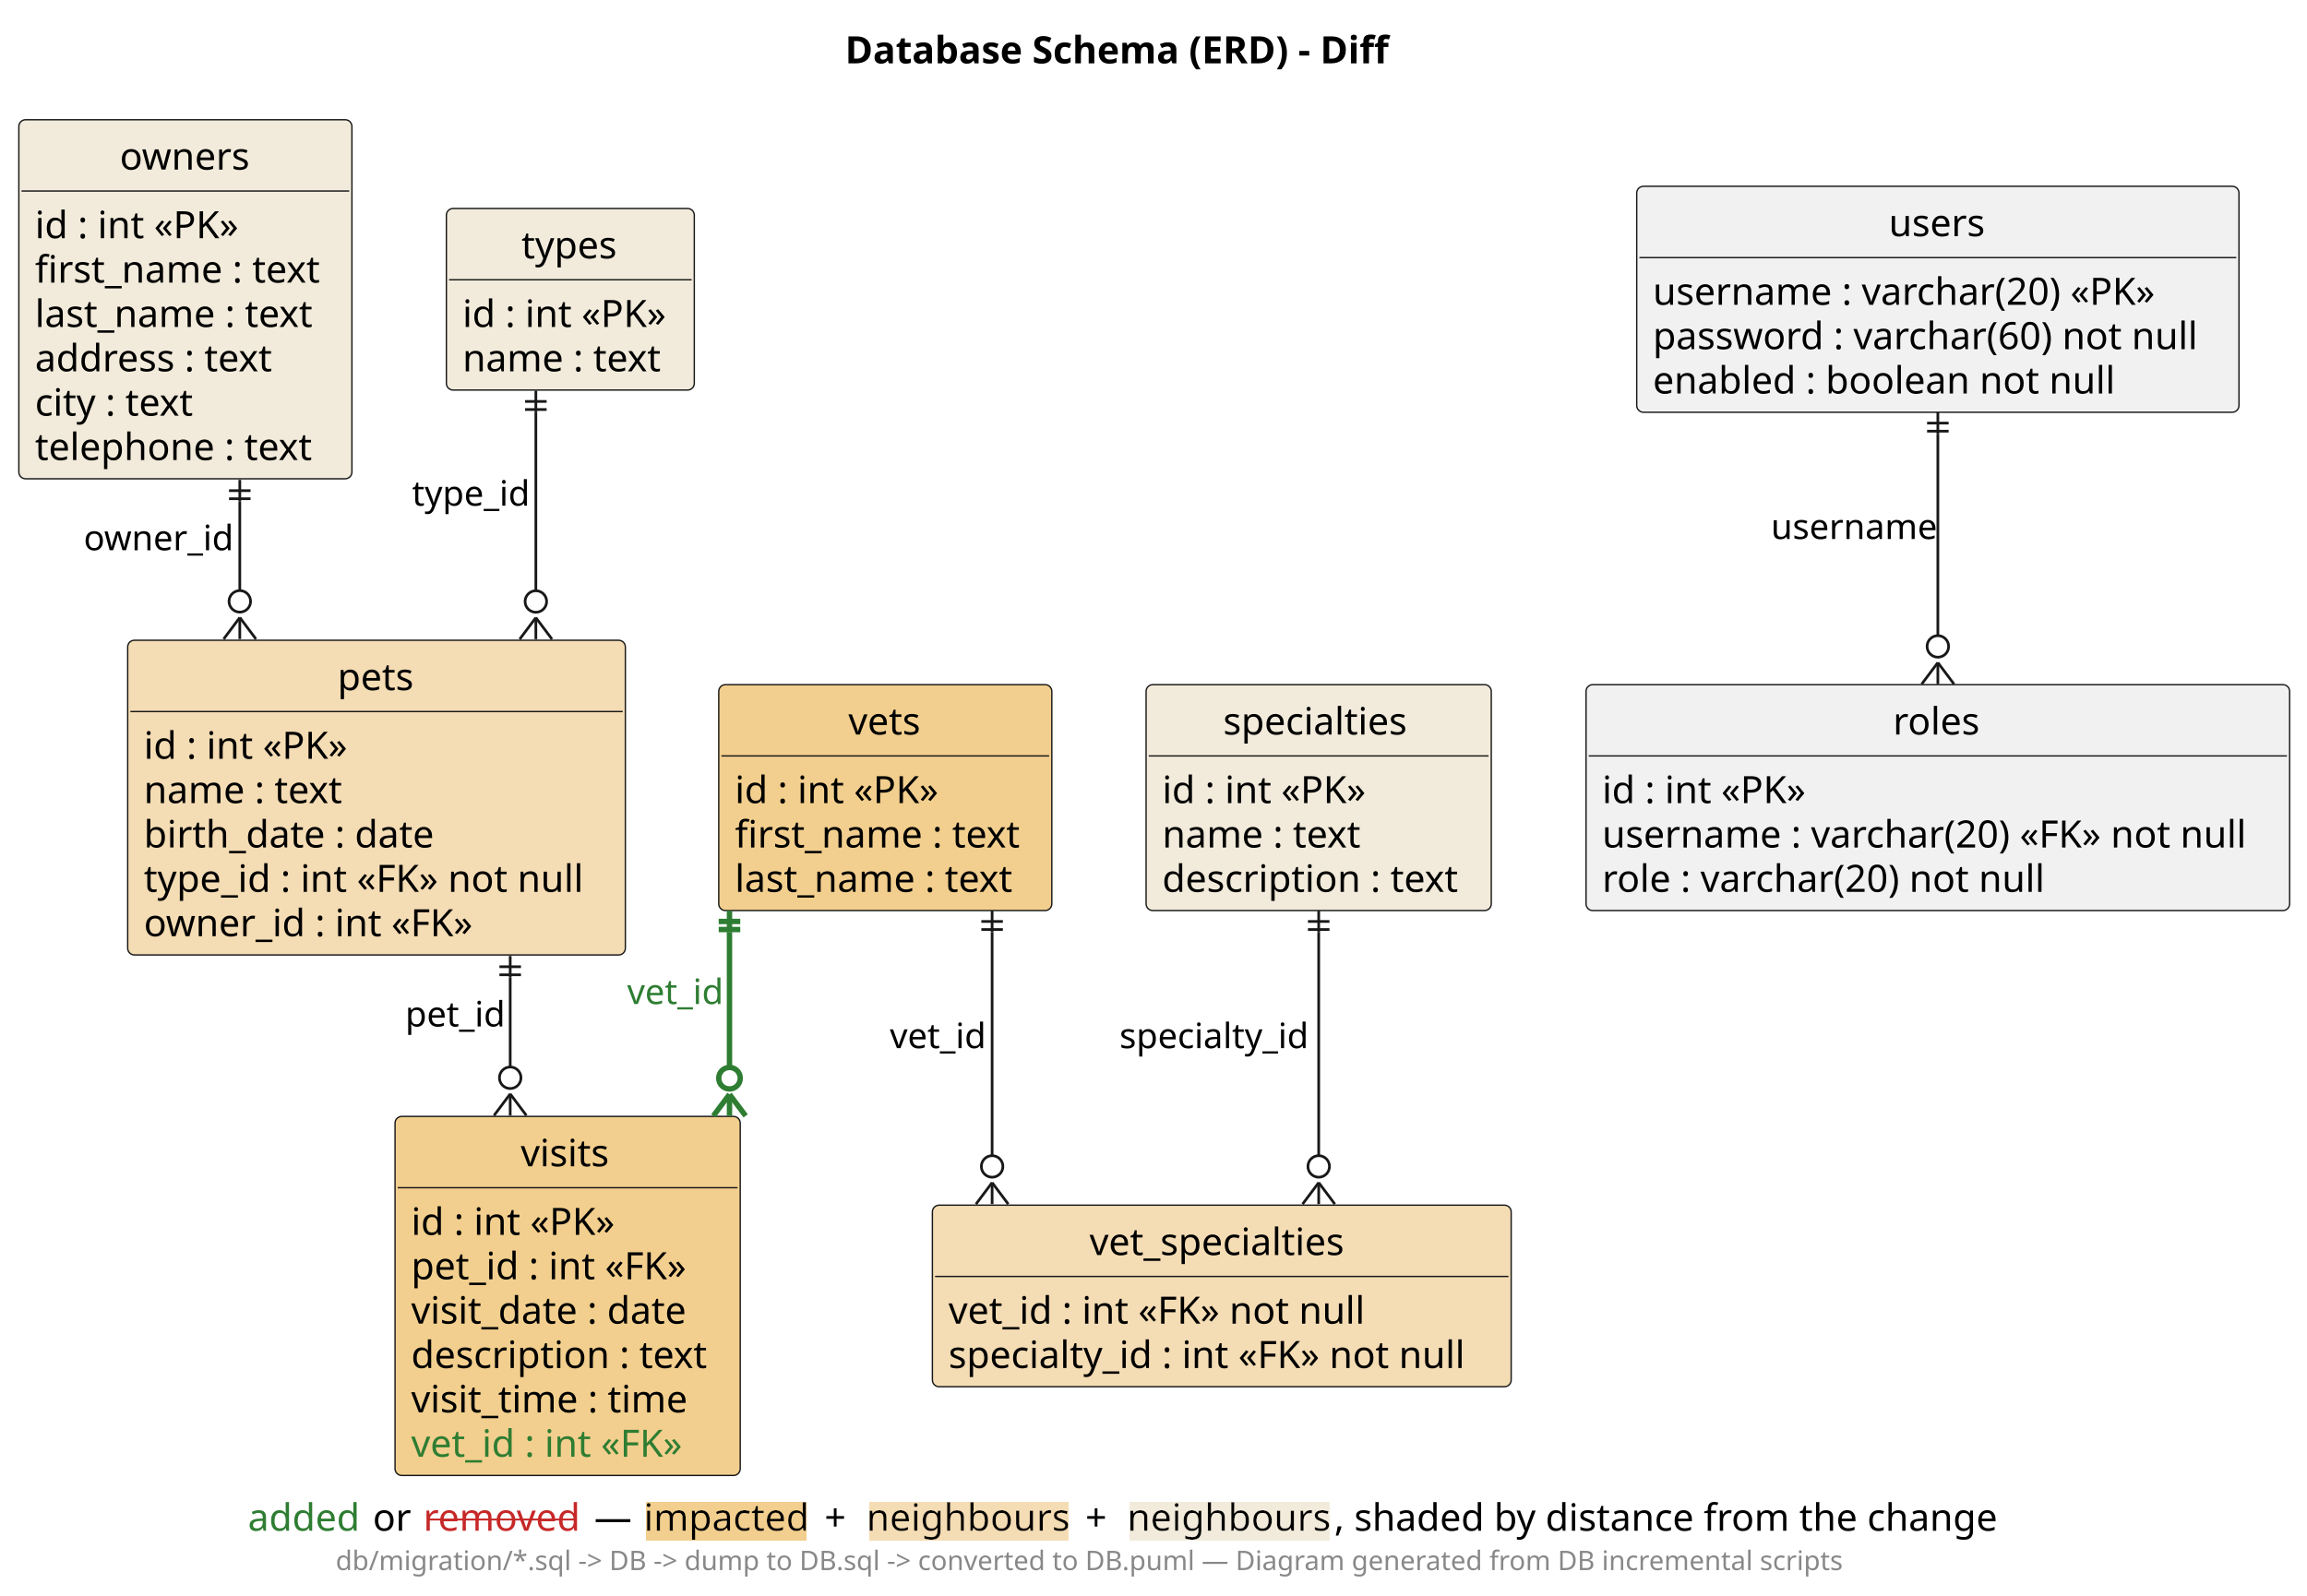
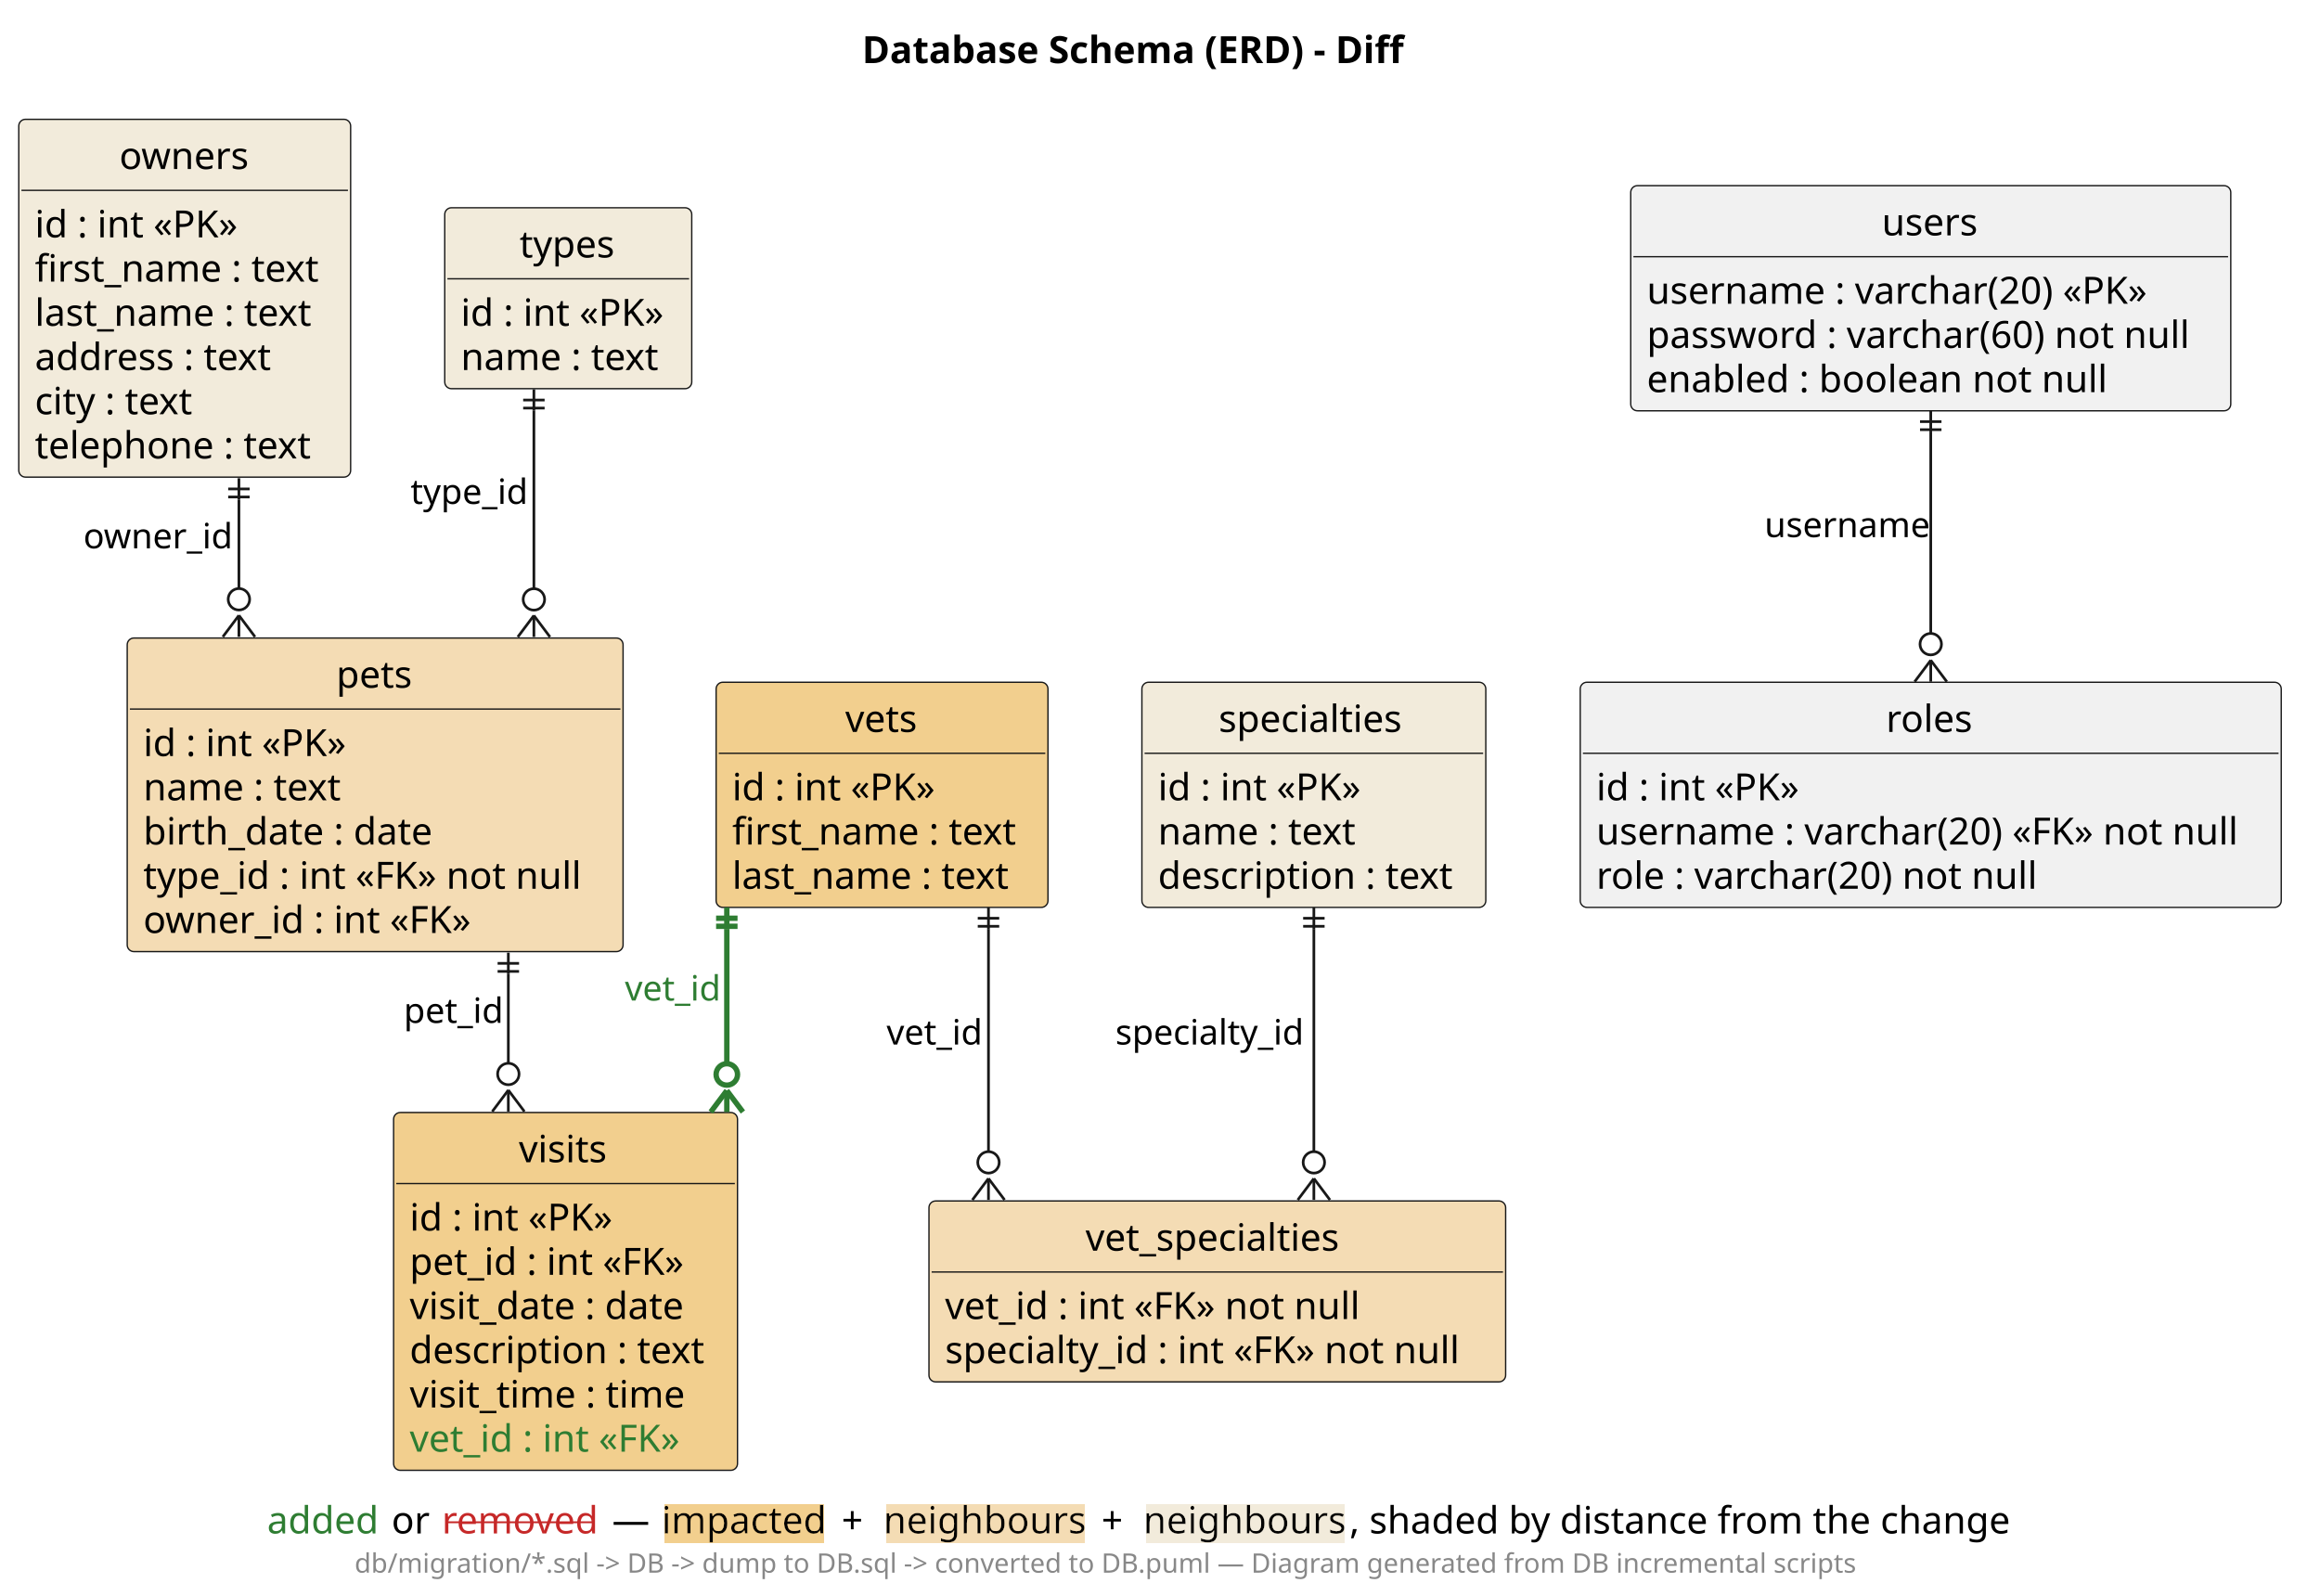
- <svg xmlns="http://www.w3.org/2000/svg" contentStyleType="text/css" data-diagram-type="CLASS" height="593px" preserveAspectRatio="none" style="width:857px;height:593px;background:#FFFFFF;" version="1.1" viewBox="0 0 857 593" width="857px" zoomAndPan="magnify">
+ <svg xmlns="http://www.w3.org/2000/svg" version="1.1" data-diagram-type="CLASS" style="width:865px;height:595px;background:#FFFFFF;" width="865px" height="595px" viewBox="0 0 865 595" zoomAndPan="magnify" preserveAspectRatio="none" contentStyleType="text/css">
  <defs>
-     <filter height="1" id="b1urhru52telnl0" width="1" x="0" y="0">
+     <filter id="bql3qpn4v9o610" x="0" y="0" width="1" height="1">
      <feFlood flood-color="#F2CF8E" result="flood" />
      <feComposite in="SourceGraphic" in2="flood" operator="over" />
    </filter>
-     <filter height="1" id="b1urhru52telnl1" width="1" x="0" y="0">
+     <filter id="bql3qpn4v9o611" x="0" y="0" width="1" height="1">
      <feFlood flood-color="#F4DCB4" result="flood" />
      <feComposite in="SourceGraphic" in2="flood" operator="over" />
    </filter>
-     <filter height="1" id="b1urhru52telnl2" width="1" x="0" y="0">
+     <filter id="bql3qpn4v9o612" x="0" y="0" width="1" height="1">
      <feFlood flood-color="#F2EBDB" result="flood" />
      <feComposite in="SourceGraphic" in2="flood" operator="over" />
    </filter>
  </defs>
-   <g>
+   <g font-family="sans-serif" lengthAdjust="spacing">
    <g class="title" data-source-line="3">
-       <text fill="#000000" font-family="sans-serif" font-size="14" font-weight="bold" lengthAdjust="spacing" textLength="215.722" x="313.913" y="23.535">Database Schema (ERD) - Diff</text>
+       <text x="321.413" y="23.535" fill="#000" font-size="14" textLength="215.722" font-weight="700">Database Schema (ERD) - Diff</text>
    </g>
-     <g class="entity" data-qualified-name="owners" data-source-line="8" id="ent0002">
-       <rect fill="#F2EBDB" height="133.418" rx="2.5" ry="2.5" style="stroke:#181818;stroke-width:0.5;" width="123.733" x="7" y="44.488" />
-       <text fill="#000000" font-family="sans-serif" font-size="14" lengthAdjust="spacing" textLength="48.74" x="44.497" y="63.023">owners</text>
-       <line style="stroke:#181818;stroke-width:0.5;" x1="8" x2="129.733" y1="70.977" y2="70.977" />
-       <text fill="#000000" font-family="sans-serif" font-size="14" lengthAdjust="spacing" textLength="80.097" x="13" y="88.512">id : int «PK»</text>
-       <text fill="#000000" font-family="sans-serif" font-size="14" lengthAdjust="spacing" textLength="111.733" x="13" y="105">first_name : text</text>
-       <text fill="#000000" font-family="sans-serif" font-size="14" lengthAdjust="spacing" textLength="108.589" x="13" y="121.488">last_name : text</text>
-       <text fill="#000000" font-family="sans-serif" font-size="14" lengthAdjust="spacing" textLength="93.304" x="13" y="137.977">address : text</text>
-       <text fill="#000000" font-family="sans-serif" font-size="14" lengthAdjust="spacing" textLength="63.916" x="13" y="154.465">city : text</text>
-       <text fill="#000000" font-family="sans-serif" font-size="14" lengthAdjust="spacing" textLength="107.618" x="13" y="170.953">telephone : text</text>
+     <g class="entity" data-qualified-name="owners" id="ent0001" data-source-line="8">
+       <rect x="7" y="44.488" width="123.733" height="133.418" fill="#F2EBDB" style="stroke:#181818;stroke-width:0.5;" rx="2.5" ry="2.5" />
+       <text x="44.497" y="63.023" fill="#000" font-size="14" textLength="48.74">owners</text>
+       <line x1="8" y1="70.977" x2="129.733" y2="70.977" style="stroke:#181818;stroke-width:0.5;" />
+       <text x="13" y="88.512" fill="#000" font-size="14" textLength="80.097">id : int «PK»</text>
+       <text x="13" y="105" fill="#000" font-size="14" textLength="111.733">first_name : text</text>
+       <text x="13" y="121.488" fill="#000" font-size="14" textLength="108.589">last_name : text</text>
+       <text x="13" y="137.977" fill="#000" font-size="14" textLength="93.304">address : text</text>
+       <text x="13" y="154.465" fill="#000" font-size="14" textLength="63.916">city : text</text>
+       <text x="13" y="170.953" fill="#000" font-size="14" textLength="107.618">telephone : text</text>
    </g>
-     <g class="entity" data-qualified-name="pets" data-source-line="16" id="ent0003">
-       <rect fill="#F4DCB4" height="116.93" rx="2.5" ry="2.5" style="stroke:#181818;stroke-width:0.5;" width="184.881" x="47.43" y="237.908" />
-       <text fill="#000000" font-family="sans-serif" font-size="14" lengthAdjust="spacing" textLength="28.984" x="125.378" y="256.443">pets</text>
-       <line style="stroke:#181818;stroke-width:0.5;" x1="48.43" x2="231.311" y1="264.397" y2="264.397" />
-       <text fill="#000000" font-family="sans-serif" font-size="14" lengthAdjust="spacing" textLength="80.097" x="53.43" y="281.932">id : int «PK»</text>
-       <text fill="#000000" font-family="sans-serif" font-size="14" lengthAdjust="spacing" textLength="77.438" x="53.43" y="298.42">name : text</text>
-       <text fill="#000000" font-family="sans-serif" font-size="14" lengthAdjust="spacing" textLength="111.959" x="53.43" y="314.908">birth_date : date</text>
-       <text fill="#000000" font-family="sans-serif" font-size="14" lengthAdjust="spacing" textLength="172.881" x="53.43" y="331.397">type_id : int «FK» not null</text>
-       <text fill="#000000" font-family="sans-serif" font-size="14" lengthAdjust="spacing" textLength="128.468" x="53.43" y="347.885">owner_id : int «FK»</text>
+     <g class="entity" data-qualified-name="pets" id="ent0002" data-source-line="16">
+       <rect x="47.43" y="237.908" width="184.881" height="116.93" fill="#F4DCB4" style="stroke:#181818;stroke-width:0.5;" rx="2.5" ry="2.5" />
+       <text x="125.378" y="256.443" fill="#000" font-size="14" textLength="28.984">pets</text>
+       <line x1="48.43" y1="264.397" x2="231.311" y2="264.397" style="stroke:#181818;stroke-width:0.5;" />
+       <text x="53.43" y="281.932" fill="#000" font-size="14" textLength="80.097">id : int «PK»</text>
+       <text x="53.43" y="298.42" fill="#000" font-size="14" textLength="77.438">name : text</text>
+       <text x="53.43" y="314.908" fill="#000" font-size="14" textLength="111.959">birth_date : date</text>
+       <text x="53.43" y="331.397" fill="#000" font-size="14" textLength="172.881">type_id : int «FK» not null</text>
+       <text x="53.43" y="347.885" fill="#000" font-size="14" textLength="128.468">owner_id : int «FK»</text>
    </g>
-     <g class="entity" data-qualified-name="roles" data-source-line="23" id="ent0004">
-       <rect fill="#F1F1F1" height="83.953" rx="2.5" ry="2.5" style="stroke:#181818;stroke-width:0.5;" width="261.368" x="589.18" y="254.398" />
-       <text fill="#000000" font-family="sans-serif" font-size="14" lengthAdjust="spacing" textLength="33.312" x="703.208" y="272.933">roles</text>
-       <line style="stroke:#181818;stroke-width:0.5;" x1="590.18" x2="849.548" y1="280.887" y2="280.887" />
-       <text fill="#000000" font-family="sans-serif" font-size="14" lengthAdjust="spacing" textLength="80.097" x="595.18" y="298.422">id : int «PK»</text>
-       <text fill="#000000" font-family="sans-serif" font-size="14" lengthAdjust="spacing" textLength="249.368" x="595.18" y="314.91">username : varchar(20) «FK» not null</text>
-       <text fill="#000000" font-family="sans-serif" font-size="14" lengthAdjust="spacing" textLength="173.154" x="595.18" y="331.398">role : varchar(20) not null</text>
+     <g class="entity" data-qualified-name="roles" id="ent0003" data-source-line="23">
+       <rect x="589.18" y="254.398" width="261.368" height="83.953" fill="#F1F1F1" style="stroke:#181818;stroke-width:0.5;" rx="2.5" ry="2.5" />
+       <text x="703.208" y="272.933" fill="#000" font-size="14" textLength="33.312">roles</text>
+       <line x1="590.18" y1="280.887" x2="849.548" y2="280.887" style="stroke:#181818;stroke-width:0.5;" />
+       <text x="595.18" y="298.422" fill="#000" font-size="14" textLength="80.097">id : int «PK»</text>
+       <text x="595.18" y="314.91" fill="#000" font-size="14" textLength="249.368">username : varchar(20) «FK» not null</text>
+       <text x="595.18" y="331.398" fill="#000" font-size="14" textLength="173.154">role : varchar(20) not null</text>
    </g>
-     <g class="entity" data-qualified-name="specialties" data-source-line="28" id="ent0005">
-       <rect fill="#F2EBDB" height="83.953" rx="2.5" ry="2.5" style="stroke:#181818;stroke-width:0.5;" width="128.225" x="425.75" y="254.398" />
-       <text fill="#000000" font-family="sans-serif" font-size="14" lengthAdjust="spacing" textLength="70.964" x="454.38" y="272.933">specialties</text>
-       <line style="stroke:#181818;stroke-width:0.5;" x1="426.75" x2="552.975" y1="280.887" y2="280.887" />
-       <text fill="#000000" font-family="sans-serif" font-size="14" lengthAdjust="spacing" textLength="80.097" x="431.75" y="298.422">id : int «PK»</text>
-       <text fill="#000000" font-family="sans-serif" font-size="14" lengthAdjust="spacing" textLength="77.438" x="431.75" y="314.91">name : text</text>
-       <text fill="#000000" font-family="sans-serif" font-size="14" lengthAdjust="spacing" textLength="116.225" x="431.75" y="331.398">description : text</text>
+     <g class="entity" data-qualified-name="specialties" id="ent0004" data-source-line="28">
+       <rect x="425.75" y="254.398" width="128.225" height="83.953" fill="#F2EBDB" style="stroke:#181818;stroke-width:0.5;" rx="2.5" ry="2.5" />
+       <text x="454.38" y="272.933" fill="#000" font-size="14" textLength="70.964">specialties</text>
+       <line x1="426.75" y1="280.887" x2="552.975" y2="280.887" style="stroke:#181818;stroke-width:0.5;" />
+       <text x="431.75" y="298.422" fill="#000" font-size="14" textLength="80.097">id : int «PK»</text>
+       <text x="431.75" y="314.91" fill="#000" font-size="14" textLength="77.438">name : text</text>
+       <text x="431.75" y="331.398" fill="#000" font-size="14" textLength="116.225">description : text</text>
    </g>
-     <g class="entity" data-qualified-name="types" data-source-line="33" id="ent0006">
-       <rect fill="#F2EBDB" height="67.465" rx="2.5" ry="2.5" style="stroke:#181818;stroke-width:0.5;" width="92.097" x="165.82" y="77.468" />
-       <text fill="#000000" font-family="sans-serif" font-size="14" lengthAdjust="spacing" textLength="36.299" x="193.719" y="96.003">types</text>
-       <line style="stroke:#181818;stroke-width:0.5;" x1="166.82" x2="256.917" y1="103.957" y2="103.957" />
-       <text fill="#000000" font-family="sans-serif" font-size="14" lengthAdjust="spacing" textLength="80.097" x="171.82" y="121.492">id : int «PK»</text>
-       <text fill="#000000" font-family="sans-serif" font-size="14" lengthAdjust="spacing" textLength="77.438" x="171.82" y="137.98">name : text</text>
+     <g class="entity" data-qualified-name="types" id="ent0005" data-source-line="33">
+       <rect x="165.82" y="77.468" width="92.097" height="67.465" fill="#F2EBDB" style="stroke:#181818;stroke-width:0.5;" rx="2.5" ry="2.5" />
+       <text x="193.719" y="96.003" fill="#000" font-size="14" textLength="36.299">types</text>
+       <line x1="166.82" y1="103.957" x2="256.917" y2="103.957" style="stroke:#181818;stroke-width:0.5;" />
+       <text x="171.82" y="121.492" fill="#000" font-size="14" textLength="80.097">id : int «PK»</text>
+       <text x="171.82" y="137.98" fill="#000" font-size="14" textLength="77.438">name : text</text>
    </g>
-     <g class="entity" data-qualified-name="users" data-source-line="37" id="ent0007">
-       <rect fill="#F1F1F1" height="83.953" rx="2.5" ry="2.5" style="stroke:#181818;stroke-width:0.5;" width="223.723" x="608.01" y="69.228" />
-       <text fill="#000000" font-family="sans-serif" font-size="14" lengthAdjust="spacing" textLength="36.49" x="701.626" y="87.763">users</text>
-       <line style="stroke:#181818;stroke-width:0.5;" x1="609.01" x2="830.733" y1="95.717" y2="95.717" />
-       <text fill="#000000" font-family="sans-serif" font-size="14" lengthAdjust="spacing" textLength="192.746" x="614.01" y="113.252">username : varchar(20) «PK»</text>
-       <text fill="#000000" font-family="sans-serif" font-size="14" lengthAdjust="spacing" textLength="211.723" x="614.01" y="129.74">password : varchar(60) not null</text>
-       <text fill="#000000" font-family="sans-serif" font-size="14" lengthAdjust="spacing" textLength="178.11" x="614.01" y="146.228">enabled : boolean not null</text>
+     <g class="entity" data-qualified-name="users" id="ent0006" data-source-line="37">
+       <rect x="608.01" y="69.228" width="223.723" height="83.953" fill="#F1F1F1" style="stroke:#181818;stroke-width:0.5;" rx="2.5" ry="2.5" />
+       <text x="701.626" y="87.763" fill="#000" font-size="14" textLength="36.49">users</text>
+       <line x1="609.01" y1="95.717" x2="830.733" y2="95.717" style="stroke:#181818;stroke-width:0.5;" />
+       <text x="614.01" y="113.252" fill="#000" font-size="14" textLength="192.746">username : varchar(20) «PK»</text>
+       <text x="614.01" y="129.74" fill="#000" font-size="14" textLength="211.723">password : varchar(60) not null</text>
+       <text x="614.01" y="146.228" fill="#000" font-size="14" textLength="178.11">enabled : boolean not null</text>
    </g>
-     <g class="entity" data-qualified-name="vet_specialties" data-source-line="42" id="ent0008">
-       <rect fill="#F4DCB4" height="67.465" rx="2.5" ry="2.5" style="stroke:#181818;stroke-width:0.5;" width="215.014" x="346.36" y="447.818" />
-       <text fill="#000000" font-family="sans-serif" font-size="14" lengthAdjust="spacing" textLength="98.246" x="404.744" y="466.353">vet_specialties</text>
-       <line style="stroke:#181818;stroke-width:0.5;" x1="347.36" x2="560.374" y1="474.307" y2="474.307" />
-       <text fill="#000000" font-family="sans-serif" font-size="14" lengthAdjust="spacing" textLength="164.001" x="352.36" y="491.842">vet_id : int «FK» not null</text>
-       <text fill="#000000" font-family="sans-serif" font-size="14" lengthAdjust="spacing" textLength="203.014" x="352.36" y="508.33">specialty_id : int «FK» not null</text>
+     <g class="entity" data-qualified-name="vet_specialties" id="ent0007" data-source-line="42">
+       <rect x="346.36" y="447.818" width="215.014" height="67.465" fill="#F4DCB4" style="stroke:#181818;stroke-width:0.5;" rx="2.5" ry="2.5" />
+       <text x="404.744" y="466.353" fill="#000" font-size="14" textLength="98.246">vet_specialties</text>
+       <line x1="347.36" y1="474.307" x2="560.374" y2="474.307" style="stroke:#181818;stroke-width:0.5;" />
+       <text x="352.36" y="491.842" fill="#000" font-size="14" textLength="164.001">vet_id : int «FK» not null</text>
+       <text x="352.36" y="508.33" fill="#000" font-size="14" textLength="203.014">specialty_id : int «FK» not null</text>
    </g>
-     <g class="entity" data-qualified-name="vets" data-source-line="46" id="ent0009">
-       <rect fill="#F2CF8E" height="83.953" rx="2.5" ry="2.5" style="stroke:#181818;stroke-width:0.5;" width="123.733" x="267" y="254.398" />
-       <text fill="#000000" font-family="sans-serif" font-size="14" lengthAdjust="spacing" textLength="27.419" x="315.157" y="272.933">vets</text>
-       <line style="stroke:#181818;stroke-width:0.5;" x1="268" x2="389.733" y1="280.887" y2="280.887" />
-       <text fill="#000000" font-family="sans-serif" font-size="14" lengthAdjust="spacing" textLength="80.097" x="273" y="298.422">id : int «PK»</text>
-       <text fill="#000000" font-family="sans-serif" font-size="14" lengthAdjust="spacing" textLength="111.733" x="273" y="314.91">first_name : text</text>
-       <text fill="#000000" font-family="sans-serif" font-size="14" lengthAdjust="spacing" textLength="108.589" x="273" y="331.398">last_name : text</text>
+     <g class="entity" data-qualified-name="vets" id="ent0008" data-source-line="46">
+       <rect x="267" y="254.398" width="123.733" height="83.953" fill="#F2CF8E" style="stroke:#181818;stroke-width:0.5;" rx="2.5" ry="2.5" />
+       <text x="315.157" y="272.933" fill="#000" font-size="14" textLength="27.419">vets</text>
+       <line x1="268" y1="280.887" x2="389.733" y2="280.887" style="stroke:#181818;stroke-width:0.5;" />
+       <text x="273" y="298.422" fill="#000" font-size="14" textLength="80.097">id : int «PK»</text>
+       <text x="273" y="314.91" fill="#000" font-size="14" textLength="111.733">first_name : text</text>
+       <text x="273" y="331.398" fill="#000" font-size="14" textLength="108.589">last_name : text</text>
    </g>
-     <g class="entity" data-qualified-name="visits" data-source-line="51" id="ent0010">
-       <rect fill="#F2CF8E" height="133.418" rx="2.5" ry="2.5" style="stroke:#181818;stroke-width:0.5;" width="128.225" x="146.75" y="414.838" />
-       <text fill="#000000" font-family="sans-serif" font-size="14" lengthAdjust="spacing" textLength="34.85" x="193.438" y="433.373">visits</text>
-       <line style="stroke:#181818;stroke-width:0.5;" x1="147.75" x2="273.975" y1="441.327" y2="441.327" />
-       <text fill="#000000" font-family="sans-serif" font-size="14" lengthAdjust="spacing" textLength="80.097" x="152.75" y="458.862">id : int «PK»</text>
-       <text fill="#000000" font-family="sans-serif" font-size="14" lengthAdjust="spacing" textLength="108.712" x="152.75" y="475.35">pet_id : int «FK»</text>
-       <text fill="#000000" font-family="sans-serif" font-size="14" lengthAdjust="spacing" textLength="107.16" x="152.75" y="491.838">visit_date : date</text>
-       <text fill="#000000" font-family="sans-serif" font-size="14" lengthAdjust="spacing" textLength="116.225" x="152.75" y="508.327">description : text</text>
-       <text fill="#000000" font-family="sans-serif" font-size="14" lengthAdjust="spacing" textLength="108.309" x="152.75" y="524.815">visit_time : time</text>
-       <text fill="#2E7D32" font-family="sans-serif" font-size="14" lengthAdjust="spacing" textLength="107.147" x="152.75" y="541.303">vet_id : int «FK»</text>
+     <g class="entity" data-qualified-name="visits" id="ent0009" data-source-line="51">
+       <rect x="146.75" y="414.838" width="128.225" height="133.418" fill="#F2CF8E" style="stroke:#181818;stroke-width:0.5;" rx="2.5" ry="2.5" />
+       <text x="193.438" y="433.373" fill="#000" font-size="14" textLength="34.85">visits</text>
+       <line x1="147.75" y1="441.327" x2="273.975" y2="441.327" style="stroke:#181818;stroke-width:0.5;" />
+       <text x="152.75" y="458.862" fill="#000" font-size="14" textLength="80.097">id : int «PK»</text>
+       <text x="152.75" y="475.35" fill="#000" font-size="14" textLength="108.712">pet_id : int «FK»</text>
+       <text x="152.75" y="491.838" fill="#000" font-size="14" textLength="107.16">visit_date : date</text>
+       <text x="152.75" y="508.327" fill="#000" font-size="14" textLength="116.225">description : text</text>
+       <text x="152.75" y="524.815" fill="#000" font-size="14" textLength="108.309">visit_time : time</text>
+       <text x="152.75" y="541.303" fill="#2E7D32" font-size="14" textLength="107.146">vet_id : int «FK»</text>
    </g>
-     <g class="link" data-entity-1="ent0002" data-entity-2="ent0003" data-link-type="crowfoot" data-source-line="60" id="lnk11">
-       <path codeLine="60" d="M89.08,186.318 C89.08,205.668 89.08,200.638 89.08,219.458" fill="none" id="owners-pets" style="stroke:#181818;stroke-width:1;" />
-       <line style="stroke:#181818;stroke-width:1;" x1="85.08" x2="93.08" y1="182.318" y2="182.318" />
-       <line style="stroke:#181818;stroke-width:1;" x1="85.08" x2="93.08" y1="185.318" y2="185.318" />
-       <line style="stroke:#181818;stroke-width:1;" x1="89.08" x2="89.08" y1="186.318" y2="178.318" />
-       <line style="stroke:#181818;stroke-width:1;" x1="89.08" x2="95.08" y1="229.458" y2="237.458" />
-       <line style="stroke:#181818;stroke-width:1;" x1="89.08" x2="83.08" y1="229.458" y2="237.458" />
-       <line style="stroke:#181818;stroke-width:1;" x1="89.08" x2="89.08" y1="229.458" y2="237.458" />
-       <ellipse cx="89.08" cy="223.458" fill="none" rx="4" ry="4" style="stroke:#181818;stroke-width:1;" />
-       <text fill="#000000" font-family="sans-serif" font-size="13" lengthAdjust="spacing" textLength="57.072" x="31.08" y="204.457">owner_id</text>
+     <g class="link" data-entity-1="ent0001" data-entity-2="ent0002" id="lnk10" data-source-line="60" data-link-type="crowfoot">
+       <path d="M89.08,186.318 C89.08,205.668 89.08,200.638 89.08,219.458" style="stroke:#181818;stroke-width:1;" fill="none" id="owners-pets" codeLine="60" />
+       <line x1="85.08" y1="182.318" x2="93.08" y2="182.318" style="stroke:#181818;stroke-width:1;" />
+       <line x1="85.08" y1="185.318" x2="93.08" y2="185.318" style="stroke:#181818;stroke-width:1;" />
+       <line x1="89.08" y1="186.318" x2="89.08" y2="178.318" style="stroke:#181818;stroke-width:1;" />
+       <line x1="89.08" y1="229.458" x2="95.08" y2="237.458" style="stroke:#181818;stroke-width:1;" />
+       <line x1="89.08" y1="229.458" x2="83.08" y2="237.458" style="stroke:#181818;stroke-width:1;" />
+       <line x1="89.08" y1="229.458" x2="89.08" y2="237.458" style="stroke:#181818;stroke-width:1;" />
+       <ellipse cx="89.08" cy="223.458" rx="4" ry="4" fill="none" style="stroke:#181818;stroke-width:1;" />
+       <text x="31.08" y="204.457" fill="#000" font-size="13" textLength="57.072">owner_id</text>
    </g>
-     <g class="link" data-entity-1="ent0003" data-entity-2="ent0010" data-link-type="crowfoot" data-source-line="61" id="lnk12">
-       <path codeLine="61" d="M189.53,363.218 C189.53,382.068 189.53,377.078 189.53,396.478" fill="none" id="pets-visits" style="stroke:#181818;stroke-width:1;" />
-       <line style="stroke:#181818;stroke-width:1;" x1="185.53" x2="193.53" y1="359.218" y2="359.218" />
-       <line style="stroke:#181818;stroke-width:1;" x1="185.53" x2="193.53" y1="362.218" y2="362.218" />
-       <line style="stroke:#181818;stroke-width:1;" x1="189.53" x2="189.53" y1="363.218" y2="355.218" />
-       <line style="stroke:#181818;stroke-width:1;" x1="189.53" x2="195.53" y1="406.478" y2="414.478" />
-       <line style="stroke:#181818;stroke-width:1;" x1="189.53" x2="183.53" y1="406.478" y2="414.478" />
-       <line style="stroke:#181818;stroke-width:1;" x1="189.53" x2="189.53" y1="406.478" y2="414.478" />
-       <ellipse cx="189.53" cy="400.478" fill="none" rx="4" ry="4" style="stroke:#181818;stroke-width:1;" />
-       <text fill="#000000" font-family="sans-serif" font-size="13" lengthAdjust="spacing" textLength="38.727" x="150.53" y="381.417">pet_id</text>
+     <g class="link" data-entity-1="ent0002" data-entity-2="ent0009" id="lnk11" data-source-line="61" data-link-type="crowfoot">
+       <path d="M189.53,363.218 C189.53,382.068 189.53,377.078 189.53,396.478" style="stroke:#181818;stroke-width:1;" fill="none" id="pets-visits" codeLine="61" />
+       <line x1="185.53" y1="359.218" x2="193.53" y2="359.218" style="stroke:#181818;stroke-width:1;" />
+       <line x1="185.53" y1="362.218" x2="193.53" y2="362.218" style="stroke:#181818;stroke-width:1;" />
+       <line x1="189.53" y1="363.218" x2="189.53" y2="355.218" style="stroke:#181818;stroke-width:1;" />
+       <line x1="189.53" y1="406.478" x2="195.53" y2="414.478" style="stroke:#181818;stroke-width:1;" />
+       <line x1="189.53" y1="406.478" x2="183.53" y2="414.478" style="stroke:#181818;stroke-width:1;" />
+       <line x1="189.53" y1="406.478" x2="189.53" y2="414.478" style="stroke:#181818;stroke-width:1;" />
+       <ellipse cx="189.53" cy="400.478" rx="4" ry="4" fill="none" style="stroke:#181818;stroke-width:1;" />
+       <text x="150.53" y="381.417" fill="#000" font-size="13" textLength="38.727">pet_id</text>
    </g>
-     <g class="link" data-entity-1="ent0005" data-entity-2="ent0008" data-link-type="crowfoot" data-source-line="62" id="lnk13">
-       <path codeLine="62" d="M489.87,346.398 C489.87,379.368 489.87,398.678 489.87,429.428" fill="none" id="specialties-vet_specialties" style="stroke:#181818;stroke-width:1;" />
-       <line style="stroke:#181818;stroke-width:1;" x1="485.87" x2="493.87" y1="342.398" y2="342.398" />
-       <line style="stroke:#181818;stroke-width:1;" x1="485.87" x2="493.87" y1="345.398" y2="345.398" />
-       <line style="stroke:#181818;stroke-width:1;" x1="489.87" x2="489.87" y1="346.398" y2="338.398" />
-       <line style="stroke:#181818;stroke-width:1;" x1="489.87" x2="495.87" y1="439.428" y2="447.428" />
-       <line style="stroke:#181818;stroke-width:1;" x1="489.87" x2="483.87" y1="439.428" y2="447.428" />
-       <line style="stroke:#181818;stroke-width:1;" x1="489.87" x2="489.87" y1="439.428" y2="447.428" />
-       <ellipse cx="489.87" cy="433.428" fill="none" rx="4" ry="4" style="stroke:#181818;stroke-width:1;" />
-       <text fill="#000000" font-family="sans-serif" font-size="13" lengthAdjust="spacing" textLength="73.499" x="415.87" y="389.477">specialty_id</text>
+     <g class="link" data-entity-1="ent0004" data-entity-2="ent0007" id="lnk12" data-source-line="62" data-link-type="crowfoot">
+       <path d="M489.87,346.398 C489.87,379.368 489.87,398.678 489.87,429.428" style="stroke:#181818;stroke-width:1;" fill="none" id="specialties-vet_specialties" codeLine="62" />
+       <line x1="485.87" y1="342.398" x2="493.87" y2="342.398" style="stroke:#181818;stroke-width:1;" />
+       <line x1="485.87" y1="345.398" x2="493.87" y2="345.398" style="stroke:#181818;stroke-width:1;" />
+       <line x1="489.87" y1="346.398" x2="489.87" y2="338.398" style="stroke:#181818;stroke-width:1;" />
+       <line x1="489.87" y1="439.428" x2="495.87" y2="447.428" style="stroke:#181818;stroke-width:1;" />
+       <line x1="489.87" y1="439.428" x2="483.87" y2="447.428" style="stroke:#181818;stroke-width:1;" />
+       <line x1="489.87" y1="439.428" x2="489.87" y2="447.428" style="stroke:#181818;stroke-width:1;" />
+       <ellipse cx="489.87" cy="433.428" rx="4" ry="4" fill="none" style="stroke:#181818;stroke-width:1;" />
+       <text x="415.87" y="389.477" fill="#000" font-size="13" textLength="73.5">specialty_id</text>
    </g>
-     <g class="link" data-entity-1="ent0006" data-entity-2="ent0003" data-link-type="crowfoot" data-source-line="63" id="lnk14">
-       <path codeLine="63" d="M199.06,153.168 C199.06,178.958 199.06,189.048 199.06,219.508" fill="none" id="types-pets" style="stroke:#181818;stroke-width:1;" />
-       <line style="stroke:#181818;stroke-width:1;" x1="195.06" x2="203.06" y1="149.168" y2="149.168" />
-       <line style="stroke:#181818;stroke-width:1;" x1="195.06" x2="203.06" y1="152.168" y2="152.168" />
-       <line style="stroke:#181818;stroke-width:1;" x1="199.06" x2="199.06" y1="153.168" y2="145.168" />
-       <line style="stroke:#181818;stroke-width:1;" x1="199.06" x2="205.06" y1="229.508" y2="237.508" />
-       <line style="stroke:#181818;stroke-width:1;" x1="199.06" x2="193.06" y1="229.508" y2="237.508" />
-       <line style="stroke:#181818;stroke-width:1;" x1="199.06" x2="199.06" y1="229.508" y2="237.508" />
-       <ellipse cx="199.06" cy="223.508" fill="none" rx="4" ry="4" style="stroke:#181818;stroke-width:1;" />
-       <text fill="#000000" font-family="sans-serif" font-size="13" lengthAdjust="spacing" textLength="45.519" x="153.06" y="187.907">type_id</text>
+     <g class="link" data-entity-1="ent0005" data-entity-2="ent0002" id="lnk13" data-source-line="63" data-link-type="crowfoot">
+       <path d="M199.06,153.168 C199.06,178.958 199.06,189.048 199.06,219.508" style="stroke:#181818;stroke-width:1;" fill="none" id="types-pets" codeLine="63" />
+       <line x1="195.06" y1="149.168" x2="203.06" y2="149.168" style="stroke:#181818;stroke-width:1;" />
+       <line x1="195.06" y1="152.168" x2="203.06" y2="152.168" style="stroke:#181818;stroke-width:1;" />
+       <line x1="199.06" y1="153.168" x2="199.06" y2="145.168" style="stroke:#181818;stroke-width:1;" />
+       <line x1="199.06" y1="229.508" x2="205.06" y2="237.508" style="stroke:#181818;stroke-width:1;" />
+       <line x1="199.06" y1="229.508" x2="193.06" y2="237.508" style="stroke:#181818;stroke-width:1;" />
+       <line x1="199.06" y1="229.508" x2="199.06" y2="237.508" style="stroke:#181818;stroke-width:1;" />
+       <ellipse cx="199.06" cy="223.508" rx="4" ry="4" fill="none" style="stroke:#181818;stroke-width:1;" />
+       <text x="153.06" y="187.907" fill="#000" font-size="13" textLength="45.519">type_id</text>
    </g>
-     <g class="link" data-entity-1="ent0007" data-entity-2="ent0004" data-link-type="crowfoot" data-source-line="64" id="lnk15">
-       <path codeLine="64" d="M719.87,161.218 C719.87,191.418 719.87,205.968 719.87,236.198" fill="none" id="users-roles" style="stroke:#181818;stroke-width:1;" />
-       <line style="stroke:#181818;stroke-width:1;" x1="715.87" x2="723.87" y1="157.218" y2="157.218" />
-       <line style="stroke:#181818;stroke-width:1;" x1="715.87" x2="723.87" y1="160.218" y2="160.218" />
-       <line style="stroke:#181818;stroke-width:1;" x1="719.87" x2="719.87" y1="161.218" y2="153.218" />
-       <line style="stroke:#181818;stroke-width:1;" x1="719.87" x2="725.87" y1="246.198" y2="254.198" />
-       <line style="stroke:#181818;stroke-width:1;" x1="719.87" x2="713.87" y1="246.198" y2="254.198" />
-       <line style="stroke:#181818;stroke-width:1;" x1="719.87" x2="719.87" y1="246.198" y2="254.198" />
-       <ellipse cx="719.87" cy="240.198" fill="none" rx="4" ry="4" style="stroke:#181818;stroke-width:1;" />
-       <text fill="#000000" font-family="sans-serif" font-size="13" lengthAdjust="spacing" textLength="61.883" x="657.87" y="200.277">username</text>
+     <g class="link" data-entity-1="ent0006" data-entity-2="ent0003" id="lnk14" data-source-line="64" data-link-type="crowfoot">
+       <path d="M719.87,161.218 C719.87,191.418 719.87,205.968 719.87,236.198" style="stroke:#181818;stroke-width:1;" fill="none" id="users-roles" codeLine="64" />
+       <line x1="715.87" y1="157.218" x2="723.87" y2="157.218" style="stroke:#181818;stroke-width:1;" />
+       <line x1="715.87" y1="160.218" x2="723.87" y2="160.218" style="stroke:#181818;stroke-width:1;" />
+       <line x1="719.87" y1="161.218" x2="719.87" y2="153.218" style="stroke:#181818;stroke-width:1;" />
+       <line x1="719.87" y1="246.198" x2="725.87" y2="254.198" style="stroke:#181818;stroke-width:1;" />
+       <line x1="719.87" y1="246.198" x2="713.87" y2="254.198" style="stroke:#181818;stroke-width:1;" />
+       <line x1="719.87" y1="246.198" x2="719.87" y2="254.198" style="stroke:#181818;stroke-width:1;" />
+       <ellipse cx="719.87" cy="240.198" rx="4" ry="4" fill="none" style="stroke:#181818;stroke-width:1;" />
+       <text x="657.87" y="200.277" fill="#000" font-size="13" textLength="61.883">username</text>
    </g>
-     <g class="link" data-entity-1="ent0009" data-entity-2="ent0008" data-link-type="crowfoot" data-source-line="65" id="lnk16">
-       <path codeLine="65" d="M368.55,346.398 C368.55,379.368 368.55,398.678 368.55,429.428" fill="none" id="vets-vet_specialties" style="stroke:#181818;stroke-width:1;" />
-       <line style="stroke:#181818;stroke-width:1;" x1="364.55" x2="372.55" y1="342.398" y2="342.398" />
-       <line style="stroke:#181818;stroke-width:1;" x1="364.55" x2="372.55" y1="345.398" y2="345.398" />
-       <line style="stroke:#181818;stroke-width:1;" x1="368.55" x2="368.55" y1="346.398" y2="338.398" />
-       <line style="stroke:#181818;stroke-width:1;" x1="368.55" x2="374.55" y1="439.428" y2="447.428" />
-       <line style="stroke:#181818;stroke-width:1;" x1="368.55" x2="362.55" y1="439.428" y2="447.428" />
-       <line style="stroke:#181818;stroke-width:1;" x1="368.55" x2="368.55" y1="439.428" y2="447.428" />
-       <ellipse cx="368.55" cy="433.428" fill="none" rx="4" ry="4" style="stroke:#181818;stroke-width:1;" />
-       <text fill="#000000" font-family="sans-serif" font-size="13" lengthAdjust="spacing" textLength="37.273" x="330.55" y="389.477">vet_id</text>
+     <g class="link" data-entity-1="ent0008" data-entity-2="ent0007" id="lnk15" data-source-line="65" data-link-type="crowfoot">
+       <path d="M368.55,346.398 C368.55,379.368 368.55,398.678 368.55,429.428" style="stroke:#181818;stroke-width:1;" fill="none" id="vets-vet_specialties" codeLine="65" />
+       <line x1="364.55" y1="342.398" x2="372.55" y2="342.398" style="stroke:#181818;stroke-width:1;" />
+       <line x1="364.55" y1="345.398" x2="372.55" y2="345.398" style="stroke:#181818;stroke-width:1;" />
+       <line x1="368.55" y1="346.398" x2="368.55" y2="338.398" style="stroke:#181818;stroke-width:1;" />
+       <line x1="368.55" y1="439.428" x2="374.55" y2="447.428" style="stroke:#181818;stroke-width:1;" />
+       <line x1="368.55" y1="439.428" x2="362.55" y2="447.428" style="stroke:#181818;stroke-width:1;" />
+       <line x1="368.55" y1="439.428" x2="368.55" y2="447.428" style="stroke:#181818;stroke-width:1;" />
+       <ellipse cx="368.55" cy="433.428" rx="4" ry="4" fill="none" style="stroke:#181818;stroke-width:1;" />
+       <text x="330.55" y="389.477" fill="#000" font-size="13" textLength="37.273">vet_id</text>
    </g>
-     <g class="link" data-entity-1="ent0009" data-entity-2="ent0010" data-link-type="crowfoot" data-source-line="66" id="lnk17">
-       <path codeLine="66" d="M270.99,346.398 C270.99,368.908 270.99,371.178 270.99,396.638" fill="none" id="vets-visits" style="stroke:#2E7D32;stroke-width:2;" />
-       <line style="stroke:#2E7D32;stroke-width:2;" x1="266.99" x2="274.99" y1="342.398" y2="342.398" />
-       <line style="stroke:#2E7D32;stroke-width:2;" x1="266.99" x2="274.99" y1="345.398" y2="345.398" />
-       <line style="stroke:#2E7D32;stroke-width:2;" x1="270.99" x2="270.99" y1="346.398" y2="338.398" />
-       <line style="stroke:#2E7D32;stroke-width:2;" x1="270.99" x2="276.99" y1="406.638" y2="414.638" />
-       <line style="stroke:#2E7D32;stroke-width:2;" x1="270.99" x2="264.99" y1="406.638" y2="414.638" />
-       <line style="stroke:#2E7D32;stroke-width:2;" x1="270.99" x2="270.99" y1="406.638" y2="414.638" />
-       <ellipse cx="270.99" cy="400.638" fill="none" rx="4" ry="4" style="stroke:#2E7D32;stroke-width:2;" />
-       <text fill="#2E7D32" font-family="sans-serif" font-size="13" lengthAdjust="spacing" textLength="37.273" x="232.99" y="373.087">vet_id</text>
+     <g class="link" data-entity-1="ent0008" data-entity-2="ent0009" id="lnk16" data-source-line="66" data-link-type="crowfoot">
+       <path d="M270.99,346.398 C270.99,368.908 270.99,371.178 270.99,396.638" style="stroke:#2E7D32;stroke-width:2;" fill="none" id="vets-visits" codeLine="66" />
+       <line x1="266.99" y1="342.398" x2="274.99" y2="342.398" style="stroke:#2E7D32;stroke-width:2;" />
+       <line x1="266.99" y1="345.398" x2="274.99" y2="345.398" style="stroke:#2E7D32;stroke-width:2;" />
+       <line x1="270.99" y1="346.398" x2="270.99" y2="338.398" style="stroke:#2E7D32;stroke-width:2;" />
+       <line x1="270.99" y1="406.638" x2="276.99" y2="414.638" style="stroke:#2E7D32;stroke-width:2;" />
+       <line x1="270.99" y1="406.638" x2="264.99" y2="414.638" style="stroke:#2E7D32;stroke-width:2;" />
+       <line x1="270.99" y1="406.638" x2="270.99" y2="414.638" style="stroke:#2E7D32;stroke-width:2;" />
+       <ellipse cx="270.99" cy="400.638" rx="4" ry="4" fill="none" style="stroke:#2E7D32;stroke-width:2;" />
+       <text x="232.99" y="373.087" fill="#2E7D32" font-size="13" textLength="37.273">vet_id</text>
    </g>
    <g class="caption" data-source-line="1">
-       <text fill="#2E7D32" font-family="sans-serif" font-size="14" lengthAdjust="spacing" textLength="41.966" x="92.087" y="568.791">added</text>
-       <text fill="#000000" font-family="sans-serif" font-size="14" lengthAdjust="spacing" textLength="14.328" x="138.483" y="568.791">or</text>
-       <text fill="#C62828" font-family="sans-serif" font-size="14" lengthAdjust="spacing" text-decoration="line-through" textLength="59.056" x="157.24" y="568.791">removed</text>
-       <text fill="#000000" font-family="sans-serif" font-size="14" lengthAdjust="spacing" textLength="14" x="220.726" y="568.791">—</text>
-       <text fill="#000000" filter="url(#b1urhru52telnl0)" font-family="sans-serif" font-size="14" lengthAdjust="spacing" textLength="62.679" x="239.155" y="568.791">impacted</text>
-       <text fill="#000000" font-family="sans-serif" font-size="14" lengthAdjust="spacing" textLength="11.129" x="306.264" y="568.791">+</text>
-       <text fill="#000000" filter="url(#b1urhru52telnl1)" font-family="sans-serif" font-size="14" lengthAdjust="spacing" textLength="76.918" x="321.822" y="568.791">neighbours</text>
-       <text fill="#000000" font-family="sans-serif" font-size="14" lengthAdjust="spacing" textLength="11.129" x="403.17" y="568.791">+</text>
-       <text fill="#000000" filter="url(#b1urhru52telnl2)" font-family="sans-serif" font-size="14" lengthAdjust="spacing" textLength="76.918" x="418.729" y="568.791">neighbours</text>
-       <text fill="#000000" font-family="sans-serif" font-size="14" lengthAdjust="spacing" textLength="255.815" x="495.647" y="568.791">, shaded by distance from the change</text>
+       <text x="99.587" y="571.791" fill="#2E7D32" font-size="14" textLength="41.966">added</text>
+       <text x="145.983" y="571.791" fill="#000" font-size="14" textLength="14.328">or</text>
+       <text x="164.74" y="571.791" fill="#C62828" font-size="14" textLength="59.056" text-decoration="line-through">removed</text>
+       <text x="228.226" y="571.791" fill="#000" font-size="14">—</text>
+       <text x="246.655" y="571.791" fill="#000" font-size="14" textLength="62.679" filter="url(#bql3qpn4v9o610)">impacted</text>
+       <text x="313.764" y="571.791" fill="#000" font-size="14">+</text>
+       <text x="329.322" y="571.791" fill="#000" font-size="14" textLength="76.918" filter="url(#bql3qpn4v9o611)">neighbours</text>
+       <text x="410.67" y="571.791" fill="#000" font-size="14">+</text>
+       <text x="426.229" y="571.791" fill="#000" font-size="14" textLength="76.918" filter="url(#bql3qpn4v9o612)">neighbours</text>
+       <text x="503.147" y="571.791" fill="#000" font-size="14" textLength="255.814">, shaded by distance from the change</text>
    </g>
    <g class="footer" data-source-line="4">
-       <text fill="#888888" font-family="sans-serif" font-size="10" lengthAdjust="spacing" textLength="594.131" x="124.709" y="583.413">db/migration/*.sql -&gt; DB -&gt; dump to DB.sql -&gt; converted to DB.puml — Diagram generated from DB incremental scripts</text>
+       <text x="132.209" y="586.413" fill="#888" font-size="10" textLength="594.131">db/migration/*.sql -&gt; DB -&gt; dump to DB.sql -&gt; converted to DB.puml — Diagram generated from DB incremental scripts</text>
    </g>
  </g>
</svg>
